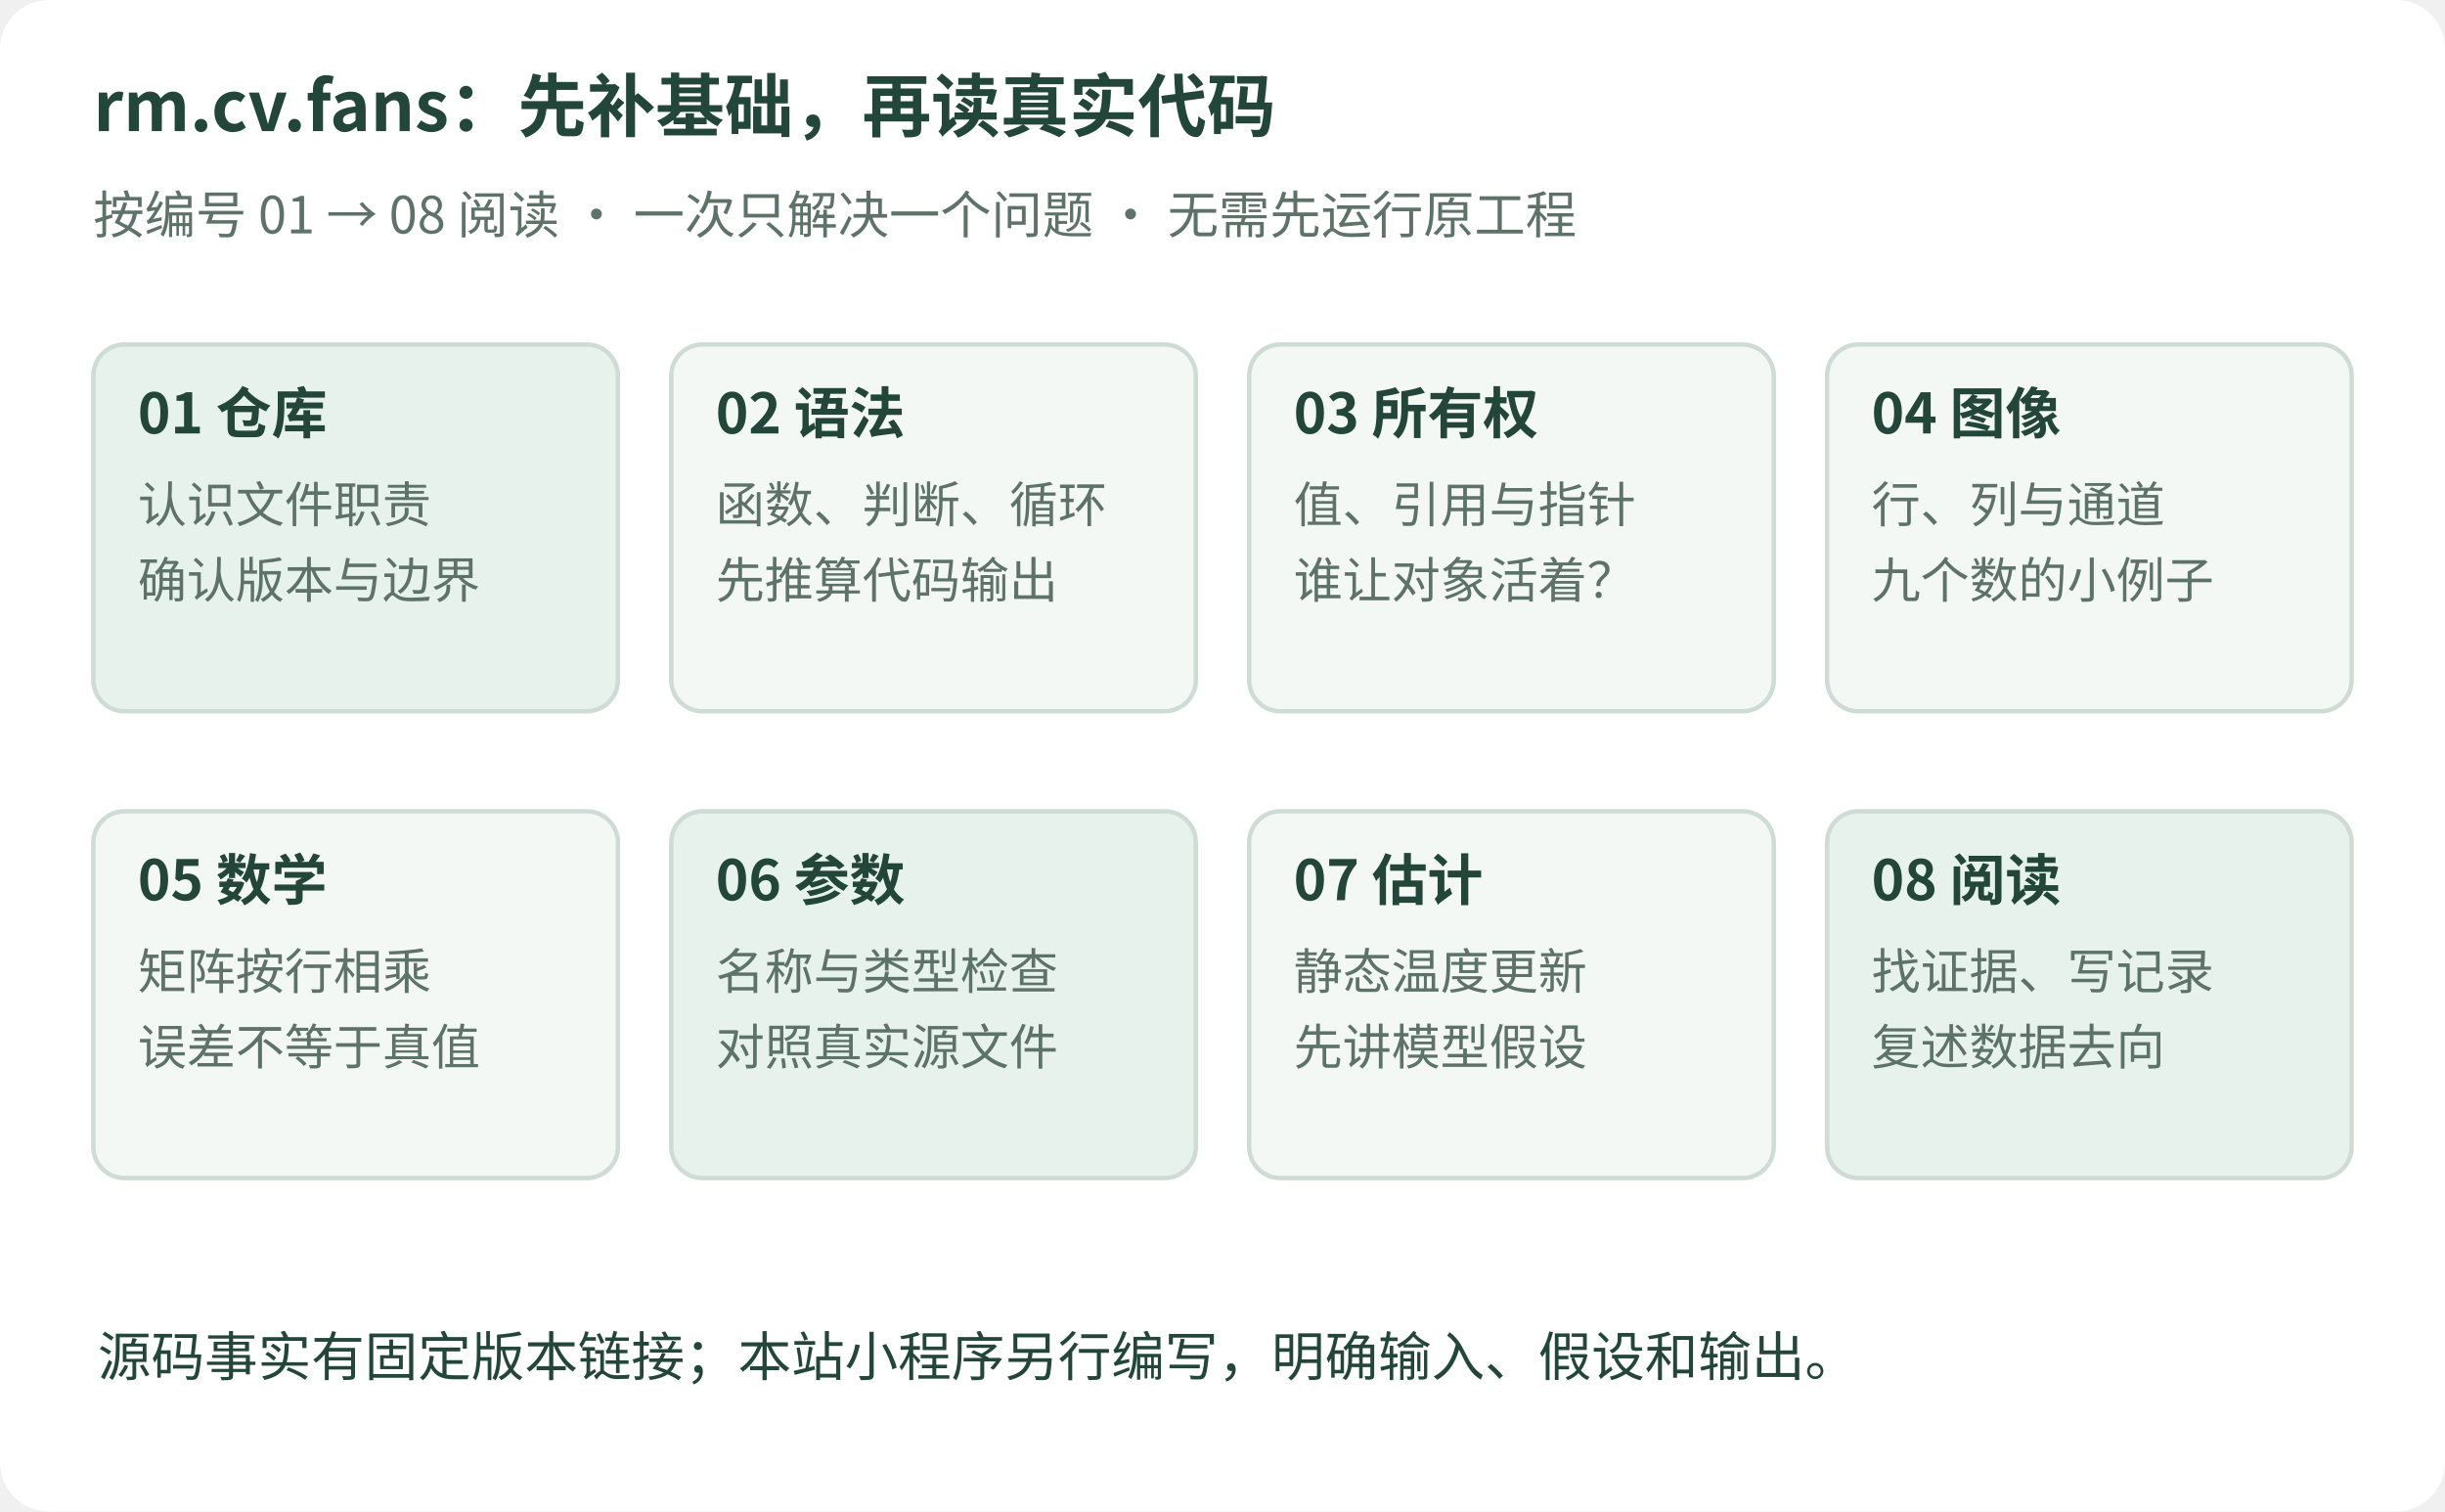
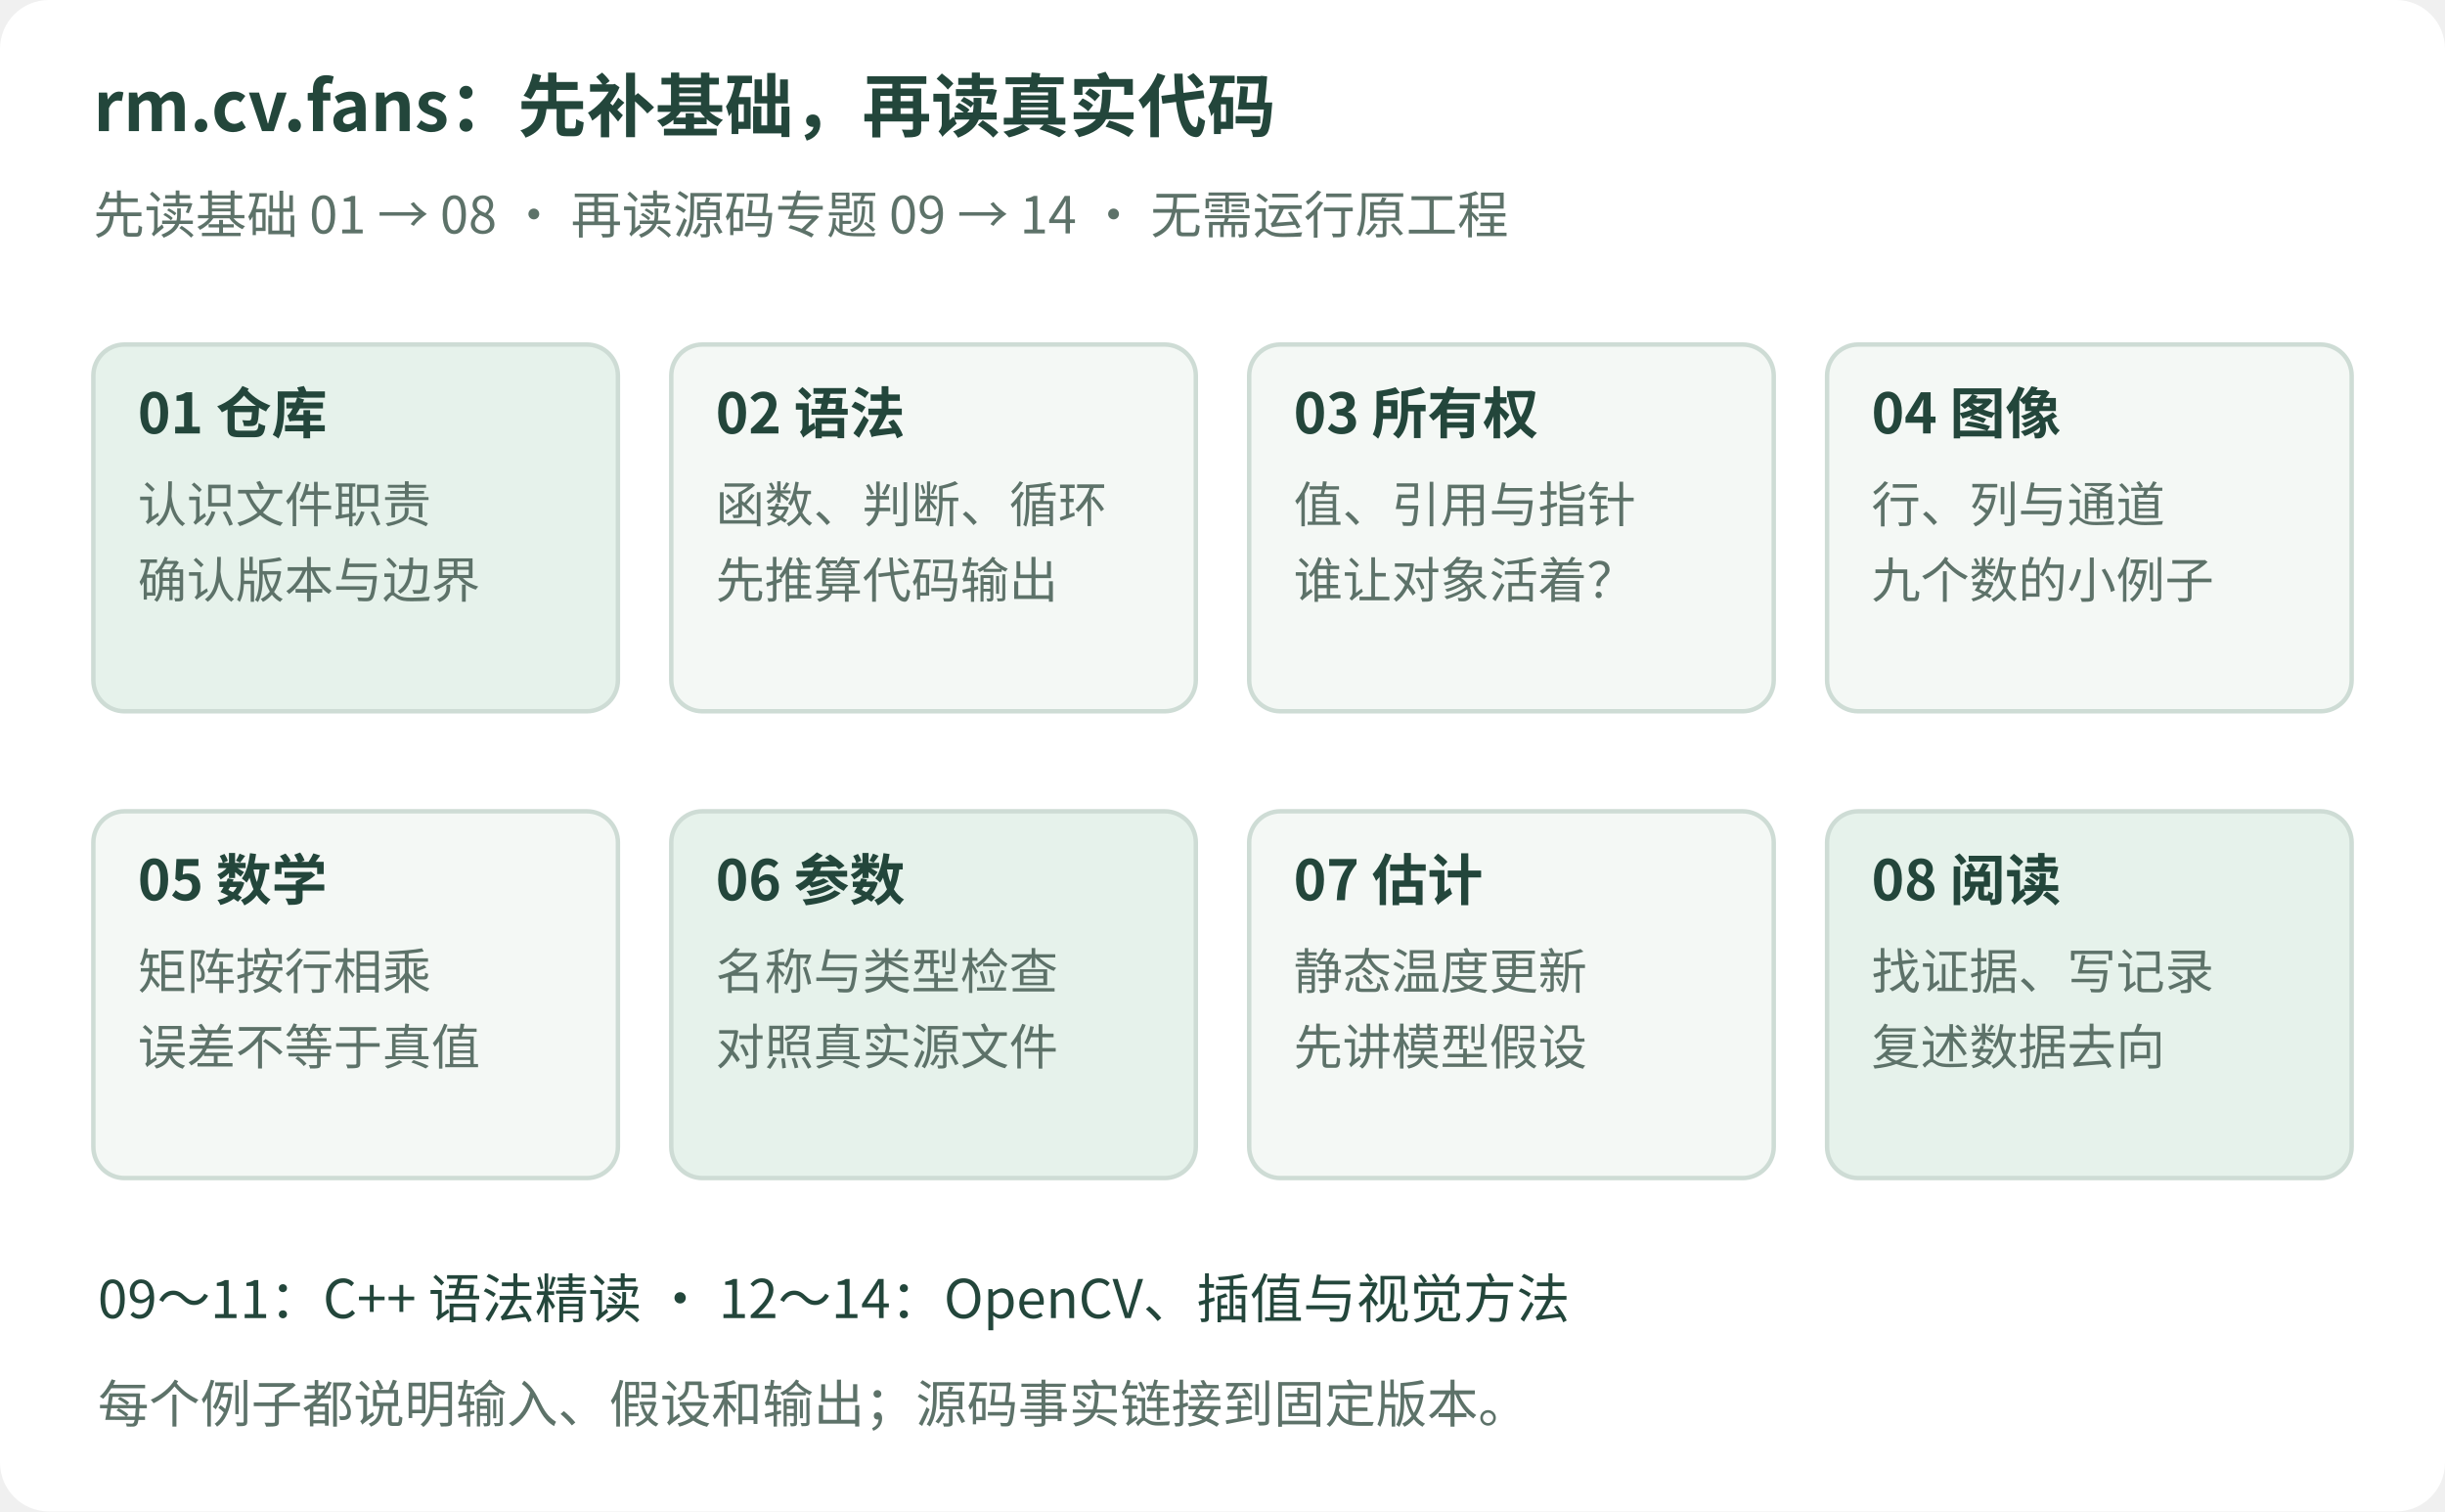
<svg xmlns="http://www.w3.org/2000/svg" width="1100" height="680" viewBox="0 0 1100 680" role="img" aria-labelledby="title desc">
  <defs>
    <marker id="arrow" markerWidth="10" markerHeight="10" refX="8" refY="5" orient="auto">
      <path d="M0 0 L10 5 L0 10 z" fill="#367660" />
    </marker>
  </defs>
  <rect width="1100" height="680" rx="22" fill="#fff" />
  <g font-family="Microsoft YaHei, Noto Sans CJK SC, sans-serif">
    <text x="42" y="59" font-size="31" fill="#23463b" font-weight="700" text-anchor="start">rm.cv.fans：先补基础，再读真实代码</text>
-     <text x="42" y="105" font-size="23" fill="#5d7269" font-weight="400" text-anchor="start">按编号 01 → 08 阅读 · 一次只解决一个问题 · 无需先运行原工程</text>
+     <text x="42" y="105" font-size="23" fill="#5d7269" font-weight="400" text-anchor="start">先读基础 01 → 08 · 再读源码专题 09 → 14 · 无需运行原工程</text>
    <rect x="42" y="155" width="236" height="165" rx="14" fill="#e6f2eb" stroke="#cedcd5" stroke-width="2" />
    <text x="62" y="195" font-size="25" fill="#23463b" font-weight="700" text-anchor="start">01 仓库</text>
    <text x="62" y="235" font-size="22" fill="#5d7269" font-weight="400" text-anchor="start">认识文件职责</text>
    <text x="62" y="269" font-size="22" fill="#5d7269" font-weight="400" text-anchor="start">确认版本与边界</text>
    <rect x="302" y="155" width="236" height="165" rx="14" fill="#f4f8f5" stroke="#cedcd5" stroke-width="2" />
    <text x="322" y="195" font-size="25" fill="#23463b" font-weight="700" text-anchor="start">02 语法</text>
    <text x="322" y="235" font-size="22" fill="#5d7269" font-weight="400" text-anchor="start">函数、判断、循环</text>
    <text x="322" y="269" font-size="22" fill="#5d7269" font-weight="400" text-anchor="start">先推算代码输出</text>
    <rect x="562" y="155" width="236" height="165" rx="14" fill="#f4f8f5" stroke="#cedcd5" stroke-width="2" />
    <text x="582" y="195" font-size="25" fill="#23463b" font-weight="700" text-anchor="start">03 所有权</text>
    <text x="582" y="235" font-size="22" fill="#5d7269" font-weight="400" text-anchor="start">值、引用与指针</text>
    <text x="582" y="269" font-size="22" fill="#5d7269" font-weight="400" text-anchor="start">谁让对象活着？</text>
    <rect x="822" y="155" width="236" height="165" rx="14" fill="#f4f8f5" stroke="#cedcd5" stroke-width="2" />
    <text x="842" y="195" font-size="25" fill="#23463b" font-weight="700" text-anchor="start">04 图像</text>
    <text x="842" y="235" font-size="22" fill="#5d7269" font-weight="400" text-anchor="start">行、列与通道</text>
    <text x="842" y="269" font-size="22" fill="#5d7269" font-weight="400" text-anchor="start">九个数的小例子</text>
    <rect x="42" y="365" width="236" height="165" rx="14" fill="#f4f8f5" stroke="#cedcd5" stroke-width="2" />
    <text x="62" y="405" font-size="25" fill="#23463b" font-weight="700" text-anchor="start">05 数学</text>
    <text x="62" y="445" font-size="22" fill="#5d7269" font-weight="400" text-anchor="start">矩阵按行相乘</text>
    <text x="62" y="479" font-size="22" fill="#5d7269" font-weight="400" text-anchor="start">误差不等于真值</text>
    <rect x="302" y="365" width="236" height="165" rx="14" fill="#e6f2eb" stroke="#cedcd5" stroke-width="2" />
    <text x="322" y="405" font-size="25" fill="#23463b" font-weight="700" text-anchor="start">06 参数</text>
    <text x="322" y="445" font-size="22" fill="#5d7269" font-weight="400" text-anchor="start">名称与类型检查</text>
    <text x="322" y="479" font-size="22" fill="#5d7269" font-weight="400" text-anchor="start">对照真实源文件</text>
    <rect x="562" y="365" width="236" height="165" rx="14" fill="#f4f8f5" stroke="#cedcd5" stroke-width="2" />
    <text x="582" y="405" font-size="25" fill="#23463b" font-weight="700" text-anchor="start">07 估计</text>
    <text x="582" y="445" font-size="22" fill="#5d7269" font-weight="400" text-anchor="start">静态温度更新</text>
    <text x="582" y="479" font-size="22" fill="#5d7269" font-weight="400" text-anchor="start">先讲模型假设</text>
    <rect x="822" y="365" width="236" height="165" rx="14" fill="#e6f2eb" stroke="#cedcd5" stroke-width="2" />
    <text x="842" y="405" font-size="25" fill="#23463b" font-weight="700" text-anchor="start">08 阅读</text>
    <text x="842" y="445" font-size="22" fill="#5d7269" font-weight="400" text-anchor="start">找证据、写记录</text>
    <text x="842" y="479" font-size="22" fill="#5d7269" font-weight="400" text-anchor="start">复述数据去向</text>
-     <text x="44" y="619" font-size="24" fill="#23463b" font-weight="400" text-anchor="start">源码事实有固定版本链接；本站小程序另行编写，明确输入、假设和输出。</text>
+     <text x="44" y="593" font-size="24" fill="#23463b" font-weight="400" text-anchor="start">09～11：C++ 语法精读 · 12～14：OpenCV、插值与视觉方法</text>
+     <text x="44" y="640" font-size="23" fill="#5d7269" font-weight="400" text-anchor="start">每个例子都说明输入、假设和输出；源码事实链接到固定版本。</text>
  </g>
</svg>
